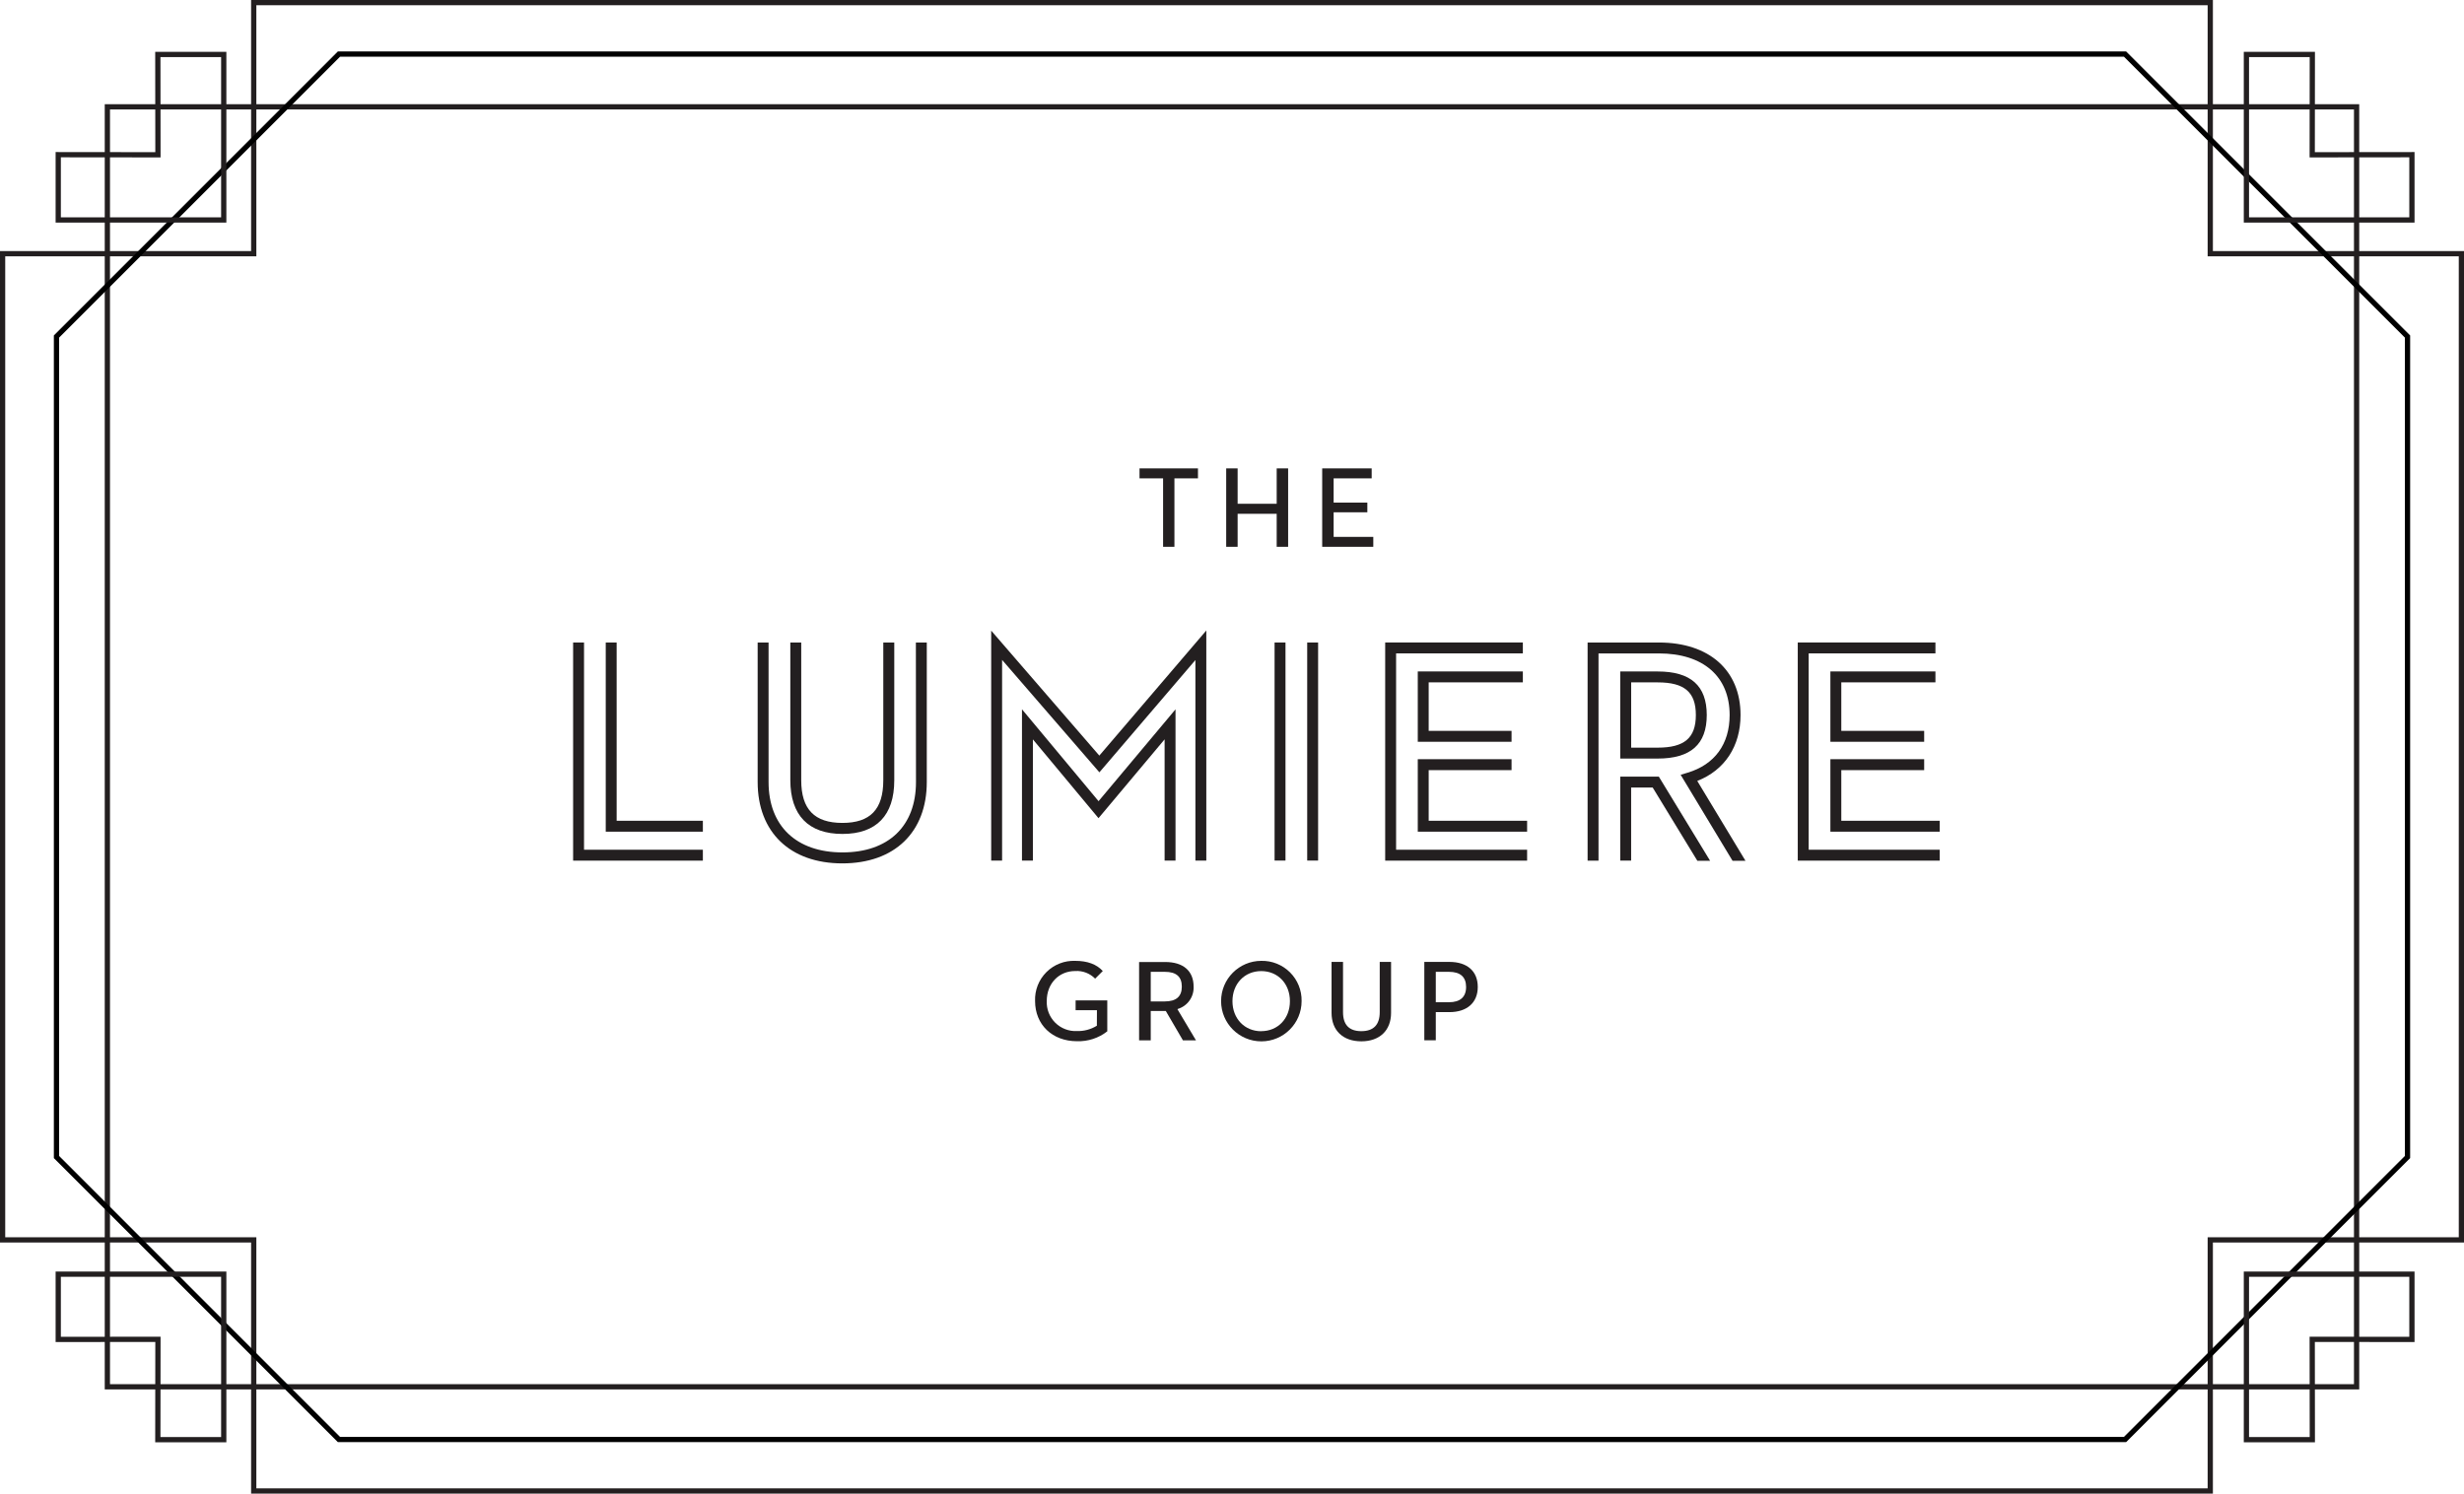
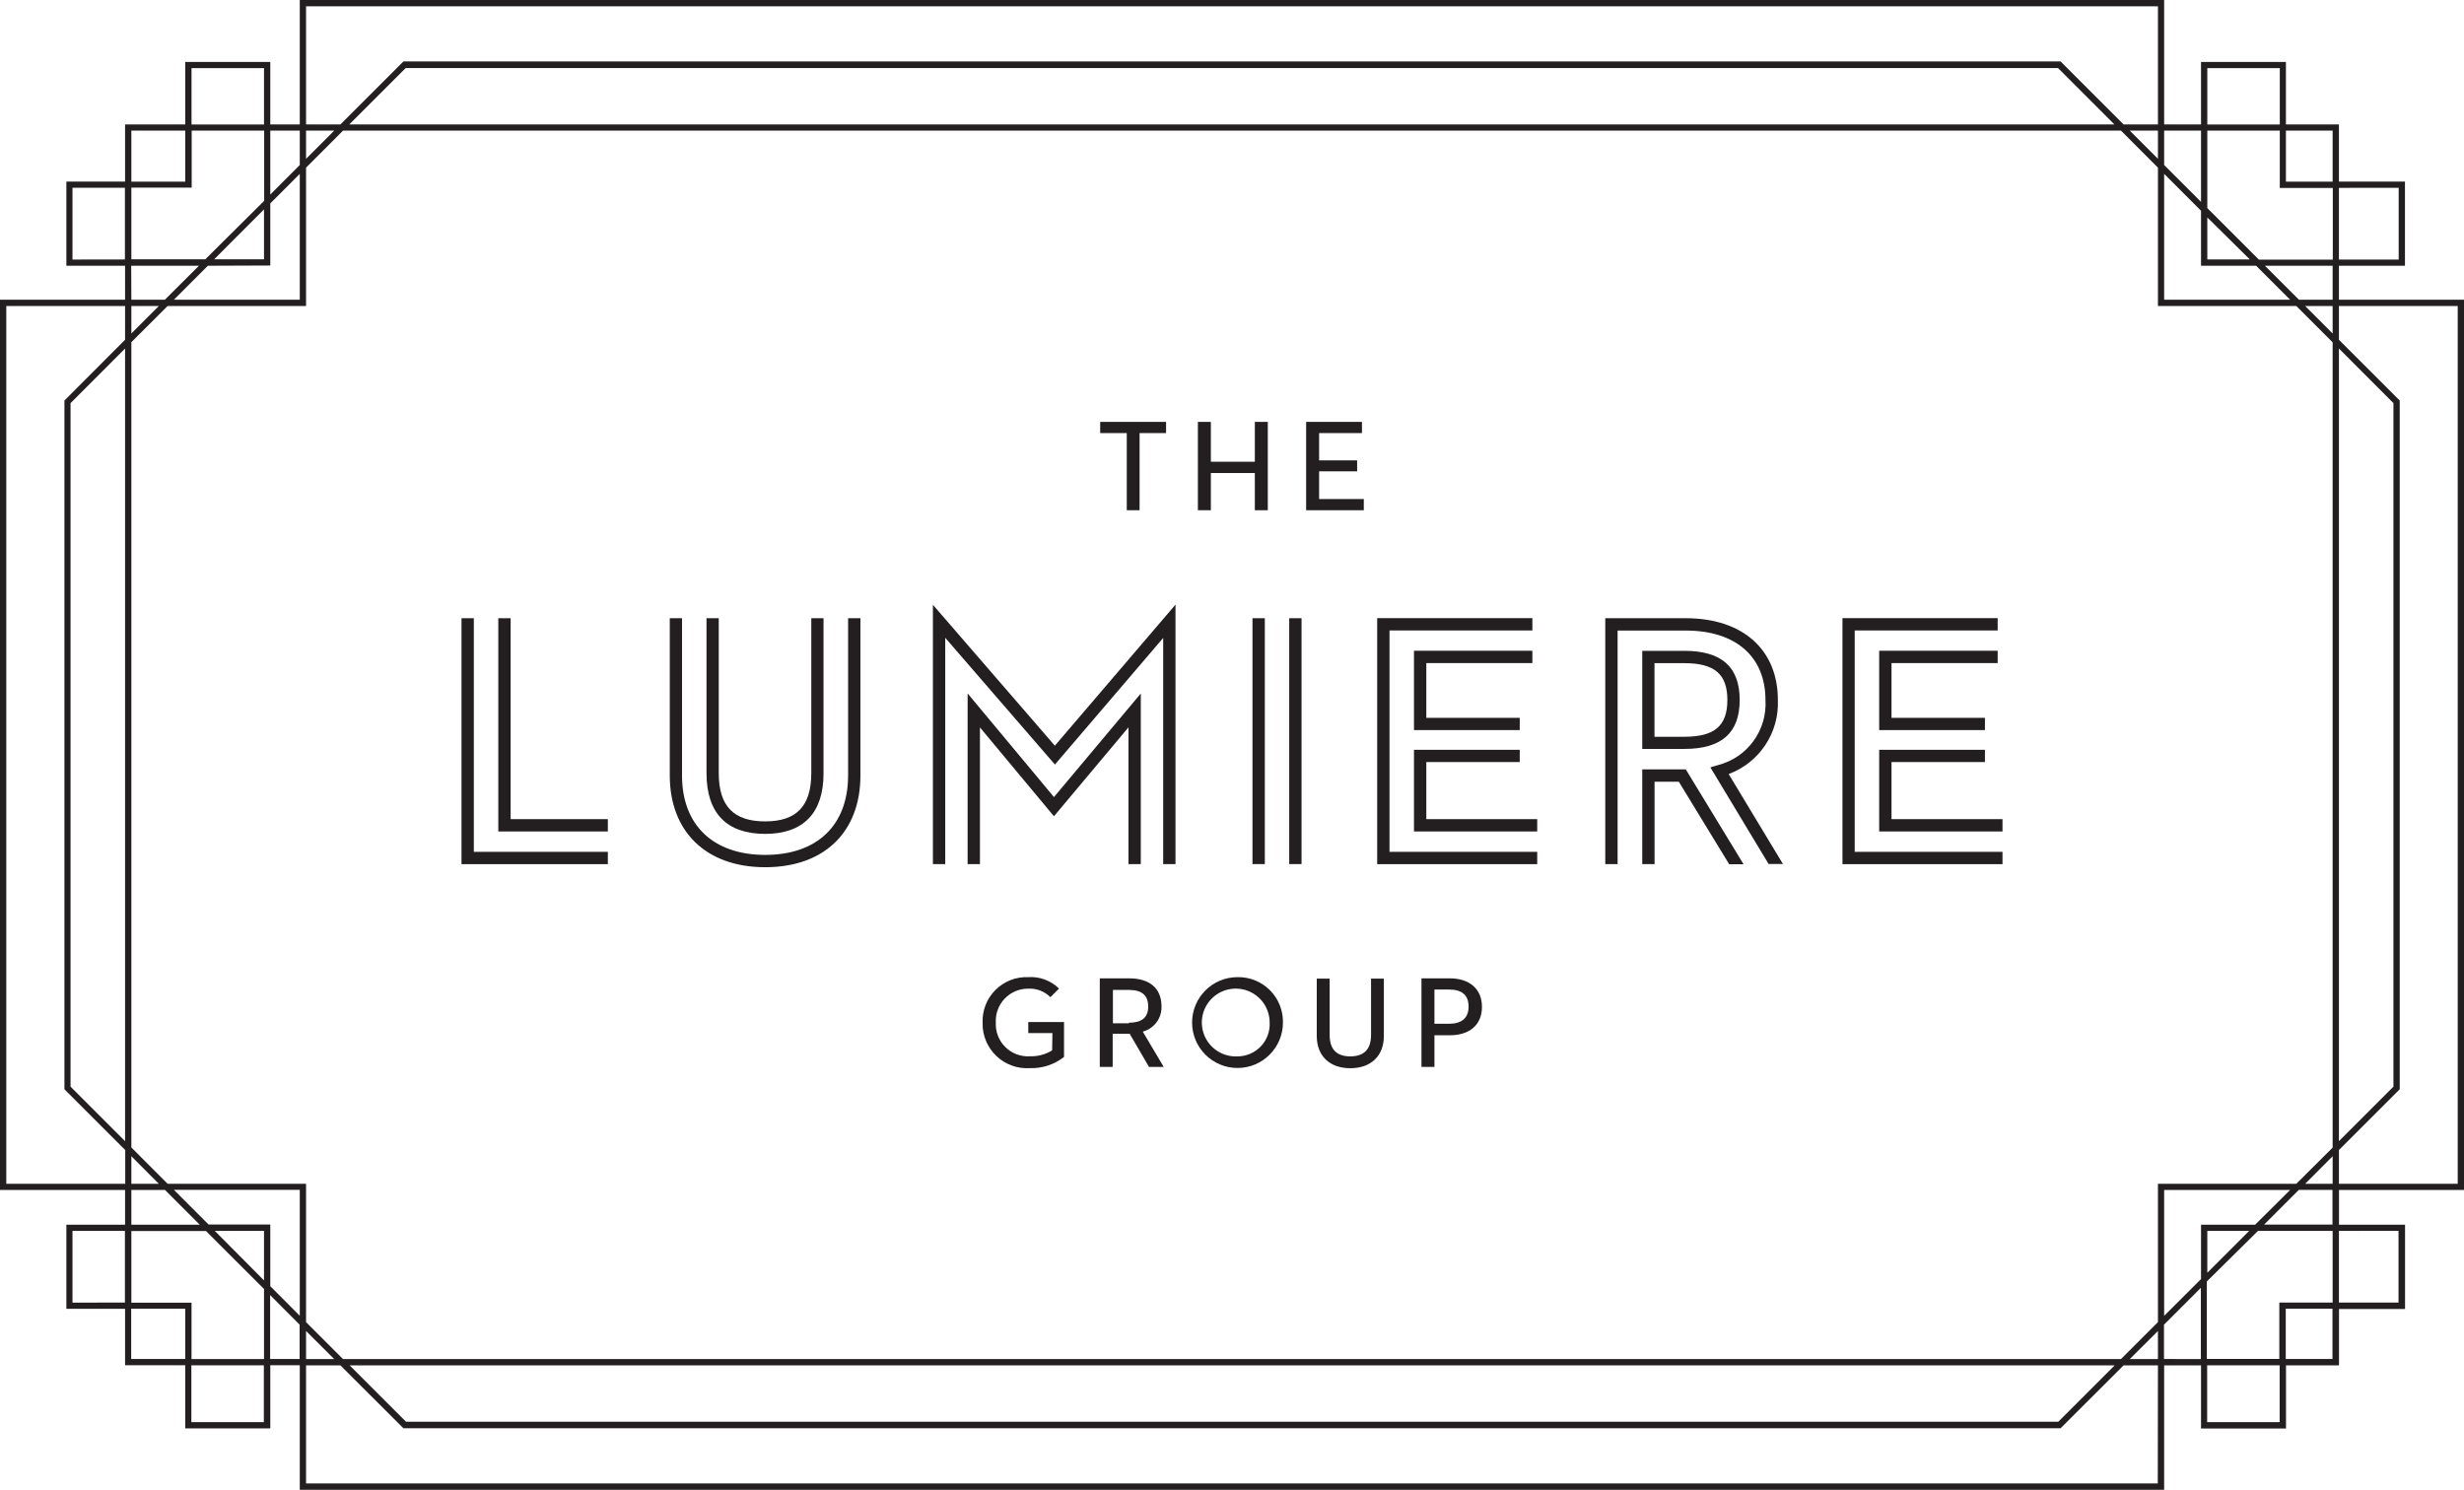
- <svg xmlns="http://www.w3.org/2000/svg" viewBox="0 0 700.18 424.47">
+ <svg xmlns="http://www.w3.org/2000/svg" viewBox="0 0 305.93 185">
  <defs>
-     <style>.border-1,.border-2{fill:none;stroke-width:1.49px;}.border-1{stroke:#231f20;}.border-2{stroke:#000;}.cls-3{fill:#231f20;}</style>
+     <style>.cls-1{fill:#231f20;}</style>
  </defs>
  <g id="Layer_2" data-name="Layer 2">
-     <g id="design">
-       <polygon class="border-1" points="72.1 0.74 72.1 72.1 0.74 72.1 0.74 352.37 72.1 352.37 72.1 423.73 628.08 423.73 628.08 352.37 699.44 352.37 699.44 72.1 628.08 72.1 628.08 0.74 72.1 0.74" />
-       <rect class="border-1" x="30.51" y="30.36" width="639.15" height="363.76" />
-       <polygon class="border-2" points="96.32 15.37 16.05 95.64 16.05 328.82 96.32 409.1 603.86 409.1 684.13 328.82 684.13 95.64 603.86 15.37 96.32 15.37" />
-       <polygon class="border-1" points="16.55 43.96 16.55 62.52 63.58 62.52 63.58 15.48 44.85 15.48 44.88 43.99 16.55 43.96" />
-       <polygon class="border-1" points="685.38 43.96 685.38 62.52 638.35 62.52 638.35 15.48 657.08 15.48 657.05 43.99 685.38 43.96" />
-       <polygon class="border-1" points="16.55 380.66 16.55 362.11 63.58 362.11 63.58 409.15 44.85 409.15 44.88 380.63 16.55 380.66" />
-       <polygon class="border-1" points="685.38 380.66 685.38 362.11 638.35 362.11 638.35 409.15 657.08 409.15 657.05 380.63 685.38 380.66" />
-       <polygon class="cls-3" points="330.51 155.4 333.73 155.4 333.73 135.95 340.42 135.95 340.42 133.12 323.81 133.12 323.81 135.95 330.51 135.95 330.51 155.4" />
-       <polygon class="cls-3" points="362.79 155.4 366.04 155.4 366.04 133.12 362.79 133.12 362.79 143.17 351.69 143.17 351.69 133.12 348.44 133.12 348.44 155.4 351.69 155.4 351.69 146.02 362.79 146.02 362.79 155.4" />
-       <polygon class="cls-3" points="378.97 145.59 388.55 145.59 388.55 142.84 378.97 142.84 378.97 135.95 389.78 135.95 389.78 133.12 375.72 133.12 375.72 155.4 390.24 155.4 390.24 152.58 378.97 152.58 378.97 145.59" />
-       <path class="cls-3" d="M311.69,291.54l-.06,0a10.16,10.16,0,0,1-5.6,1.48,8.19,8.19,0,0,1-8.58-8.54c0-4.94,3.41-8.52,8.11-8.52a7.29,7.29,0,0,1,5.64,2.17l2.17-2.17c-1.75-1.92-4.38-2.89-7.81-2.89a11,11,0,0,0-11.43,11.41c0,6.73,4.89,11.43,11.9,11.43a13.26,13.26,0,0,0,8.62-2.81v-8.79h-9v2.79h6.06Z" />
-       <path class="cls-3" d="M334.69,286.74a6.33,6.33,0,0,0,4.49-6.34c0-4.47-2.94-7-8.06-7h-7.43v22.27H327v-8.35h4.28l4.87,8.35h3.71l-5.27-8.85ZM331,284.6h-4v-8.41h4c3.25,0,4.83,1.38,4.83,4.21S334.2,284.6,331,284.6Z" />
-       <path class="cls-3" d="M358.4,273.07a11.44,11.44,0,1,0,11.47,11.44A11.22,11.22,0,0,0,358.4,273.07Zm0,20c-4.74,0-8.18-3.59-8.18-8.54s3.44-8.55,8.18-8.55,8.15,3.6,8.15,8.55S363.12,293.05,358.4,293.05Z" />
-       <path class="cls-3" d="M381.64,287.65V273.37h-3.26v14.48c0,5,3.24,8.09,8.46,8.09s8.45-3.1,8.45-8.09V273.37h-3.22v14.28c0,3.59-1.76,5.4-5.23,5.4S381.64,291.24,381.64,287.65Z" />
-       <path class="cls-3" d="M411.87,273.37h-7.13v22.27H408v-8h3.87c5,0,8.06-2.68,8.06-7.16S416.91,273.37,411.87,273.37Zm-.13,11.46H408v-8.64h3.74c3.23,0,4.87,1.45,4.87,4.31S414.92,284.83,411.74,284.83Z" />
-       <polygon class="cls-3" points="165.96 182.6 162.86 182.6 162.86 244.59 199.73 244.59 199.73 241.49 165.96 241.49 165.96 182.6" />
-       <polygon class="cls-3" points="432.74 193.92 432.74 190.82 402.88 190.82 402.88 210.81 429.53 210.81 429.53 207.71 405.98 207.71 405.98 193.92 432.74 193.92" />
-       <polygon class="cls-3" points="549.98 193.92 549.98 190.82 520.13 190.82 520.13 210.81 546.78 210.81 546.78 207.71 523.23 207.71 523.23 193.92 549.98 193.92" />
-       <path class="cls-3" d="M485,203.21c0-8.33-4.56-12.38-13.94-12.38H460.41v24.75h10.64C480.43,215.58,485,211.53,485,203.21Zm-13.94,9.27h-7.54V193.93h7.54c7.6,0,10.84,2.77,10.84,9.28S478.65,212.48,471.05,212.48Z" />
-       <polygon class="cls-3" points="175.23 182.6 172.13 182.6 172.13 236.36 199.73 236.36 199.73 233.26 175.23 233.26 175.23 182.6" />
-       <path class="cls-3" d="M239.4,237c9.63,0,14.72-5.27,14.72-15.24V182.6H251v39.13c0,8.28-3.69,12.14-11.62,12.14s-11.7-3.86-11.7-12.14V182.6h-3.1v39.13C224.6,231.7,229.72,237,239.4,237Z" />
-       <path class="cls-3" d="M260.29,222.25c0,12.53-7.81,20-20.89,20s-21-7.49-21-20V182.6h-3.1v39.65c0,14.26,9.22,23.12,24.06,23.12s24-8.86,24-23.12V182.6h-3.1Z" />
-       <polygon class="cls-3" points="281.66 179.22 281.66 244.58 284.76 244.58 284.76 187.54 312.27 219.33 312.41 219.49 339.69 187.58 339.69 244.58 342.79 244.58 342.79 179.18 312.39 214.74 281.66 179.22" />
-       <polygon class="cls-3" points="290.73 201.96 290.41 201.57 290.41 244.58 293.51 244.58 293.51 210.13 312.02 232.36 312.16 232.52 330.94 210.12 330.94 244.58 334.04 244.58 334.04 201.59 312.17 227.69 290.73 201.96" />
-       <rect class="cls-3" x="362.19" y="182.6" width="3.1" height="61.97" />
-       <rect class="cls-3" x="371.46" y="182.6" width="3.1" height="61.97" />
-       <polygon class="cls-3" points="396.72 185.69 432.74 185.69 432.74 182.59 393.62 182.59 393.62 244.59 433.95 244.59 433.95 241.49 396.72 241.49 396.72 185.69" />
-       <polygon class="cls-3" points="405.98 218.87 429.53 218.87 429.53 215.76 402.88 215.76 402.88 236.36 433.95 236.36 433.95 233.26 405.98 233.26 405.98 218.87" />
-       <polygon class="cls-3" points="513.96 185.69 549.98 185.69 549.98 182.59 510.86 182.59 510.86 244.59 551.2 244.59 551.2 241.49 513.96 241.49 513.96 185.69" />
-       <polygon class="cls-3" points="523.23 233.26 523.23 218.87 546.78 218.87 546.78 215.76 520.13 215.76 520.13 236.36 551.2 236.36 551.2 233.26 523.23 233.26" />
-       <polygon class="cls-3" points="471.38 220.71 460.41 220.71 460.41 244.58 463.51 244.58 463.51 223.81 469.63 223.81 482.27 244.54 482.32 244.63 485.95 244.63 471.43 220.8 471.38 220.71" />
-       <path class="cls-3" d="M494.6,203.21c0-12.71-8.89-20.61-23.2-20.61H451.14v62h3.1V185.7H471.4c12.59,0,20.1,6.55,20.1,17.51,0,8.27-4.25,14.1-12,16.4l-1.92.58,14.69,24.35.05.09H496L482.3,221.94C490.12,218.88,494.6,212.06,494.6,203.21Z" />
+     <g id="Layer_1-2" data-name="Layer 1">
+       <path class="cls-1" d="M305.93,147.77V37.22H290.4V33h8.2V22.55h-8.2v-7.1h-6.58V7.69H273.28v7.76H268.7V0H37.22V15.45H33.56V7.69H23v7.76H15.53v7.1H8.24V33h7.29v4.22H0V147.77H15.53v4.31H8.24v10.45h7.29v7H23v7.84H33.56v-7.84h3.66V185H268.7V169.55h4.58v7.84h10.55v-7.84h6.58v-7h8.2V152.08h-8.2v-4.31ZM305.15,38V147H290.4v-4.19l7.55-7.55V49.74l-7.55-7.55V38ZM274.06,158.05v-5.2h5.2Zm6.29-5.2h9.27v8.9H283v7h-9v-9.62Zm-7.07-.77v6.75l-4.58,4.57V147.77h15.64L280,152.08ZM267.93,147v17.18l-4.59,4.59H42.59L38,164.18V147H20.81l-4.5-4.51v-100L20.81,38H38V20.82l4.59-4.6H263.34l4.59,4.6V38h17.18l4.51,4.51v100L285.11,147Zm0,18.28v3.49h-3.5Zm-5.37,4.27-7,7H50.41l-7-7ZM41.5,168.77H38v-3.49ZM26.67,152.85h6.11V159Zm6.11,7.21v8.71h-9v-7H16.31v-8.9h9.27Zm-6.88-8-4.31-4.31H37.22v15.64l-3.66-3.67v-7.66ZM19.72,147H16.31v-3.42Zm-4.19-5.29-6.77-6.77V50.06l6.77-6.78Zm.78-100.3V38h3.41ZM32.78,26v6.2H26.59Zm-7.29,6.2H16.31v-8.9H23.8V16.22h9v8.72Zm8.07.77V25.26l3.66-3.67V37.22H21.59L25.81,33ZM38,19.72v-3.5h3.5Zm5.37-4.27,7-7H255.52l7,7Zm221.06.77h3.5v3.5Zm14.91,16h-5.28V27Zm-5.28-6.38V16.22h9v7.12h6.58v8.9h-9.18ZM280.12,33l4.22,4.22H268.7V21.59l4.58,4.58V33Zm6.09,5h3.41v3.41Zm4.19,5.28,6.77,6.78v84.88l-6.77,6.77Zm-.78,100.3V147h-3.41Zm0-106.36h-4.18L281.21,33h8.41Zm8.2-13.9v8.91H290.4v-8.9Zm-8.2-7.1v6.34h-5.8V16.22ZM274.06,8.46h9v7h-9Zm-.78,7.76v8.85l-4.58-4.58V16.22ZM38,.78H267.93V15.45h-4.27l-7.82-7.82H50.09l-7.82,7.82H38Zm-.78,15.44v4.27l-3.66,3.67V16.22ZM23.78,8.46h9v7h-9Zm-7.47,7.76H23v6.34H16.31ZM9,32.23V23.32h6.51v8.9Zm7.29.77h8.41l-4.23,4.22H16.31ZM.78,147V38H15.53v4.19L8,49.74v85.52l7.55,7.55V147Zm15.53.77h4.18l4.31,4.31H16.31ZM9,161.76v-8.91h6.51v8.9Zm7.29,7v-6.25H23v6.25Zm16.47,7.84h-9v-7.06h9Zm.78-7.84v-7.94l3.66,3.67v4.27Zm234.37,15.45H38V169.55h4.27l7.82,7.81H255.84l7.82-7.81h4.27Zm.77-15.45V164.5l4.58-4.58v8.85Zm14.36,7.84h-9v-7.06h9Zm6.56-7.84h-5.8v-6.25h5.8Zm8.2-15.92v8.91H290.4v-8.9Zm-8.2-.77h-8.49l4.31-4.31h4.18Z" />
+       <polygon class="cls-1" points="139.9 63.36 141.49 63.36 141.49 53.78 144.78 53.78 144.78 52.39 136.6 52.39 136.6 53.78 139.9 53.78 139.9 63.36" />
+       <polygon class="cls-1" points="155.8 63.36 157.41 63.36 157.41 52.39 155.8 52.39 155.8 57.34 150.34 57.34 150.34 52.39 148.73 52.39 148.73 63.36 150.34 63.36 150.34 58.74 155.8 58.74 155.8 63.36" />
+       <polygon class="cls-1" points="163.78 58.53 168.5 58.53 168.5 57.17 163.78 57.17 163.78 53.78 169.1 53.78 169.1 52.39 162.17 52.39 162.17 63.36 169.33 63.36 169.33 61.97 163.78 61.97 163.78 58.53" />
+       <path class="cls-1" d="M130.63,130.44h0a5,5,0,0,1-2.76.73,4,4,0,0,1-4.23-4.21,4,4,0,0,1,4-4.19,3.64,3.64,0,0,1,2.78,1.06l1.07-1.07a5,5,0,0,0-3.85-1.42A5.45,5.45,0,0,0,122,127a5.51,5.51,0,0,0,5.87,5.64,6.52,6.52,0,0,0,4.24-1.39v-4.33h-4.44v1.37h3Z" />
+       <path class="cls-1" d="M142,128.07a3.12,3.12,0,0,0,2.21-3.12c0-2.2-1.45-3.46-4-3.46h-3.66v11h1.6v-4.12h2.11l2.4,4.12h1.83l-2.59-4.36Zm-1.82-1h-2v-4.14h2c1.6,0,2.38.67,2.38,2.07S141.72,127,140.14,127Z" />
+       <path class="cls-1" d="M153.64,121.34a5.64,5.64,0,1,0,5.65,5.63A5.53,5.53,0,0,0,153.64,121.34Zm0,9.84a4.21,4.21,0,1,1,4-4.21A4,4,0,0,1,153.64,131.18Z" />
+       <path class="cls-1" d="M165.09,128.52v-7h-1.6v7.13c0,2.46,1.59,4,4.16,4s4.17-1.53,4.17-4v-7.13h-1.59v7c0,1.77-.87,2.66-2.58,2.66S165.09,130.29,165.09,128.52Z" />
+       <path class="cls-1" d="M180,121.49h-3.51v11h1.61v-3.93H180c2.49,0,4-1.32,4-3.53S182.47,121.49,180,121.49Zm-.06,5.64h-1.84v-4.25h1.84c1.59,0,2.4.71,2.4,2.12S181.49,127.13,179.92,127.13Z" />
+       <polygon class="cls-1" points="58.83 76.77 57.3 76.77 57.3 107.31 75.47 107.31 75.47 105.78 58.83 105.78 58.83 76.77" />
+       <polygon class="cls-1" points="190.26 82.34 190.26 80.81 175.56 80.81 175.56 90.66 188.69 90.66 188.69 89.14 177.09 89.14 177.09 82.34 190.26 82.34" />
+       <polygon class="cls-1" points="248.03 82.34 248.03 80.81 233.32 80.81 233.32 90.66 246.45 90.66 246.45 89.14 234.85 89.14 234.85 82.34 248.03 82.34" />
+       <path class="cls-1" d="M216,86.92c0-4.11-2.25-6.1-6.87-6.1H203.9V93h5.24C213.76,93,216,91,216,86.92Zm-6.87,4.57h-3.71V82.35h3.71c3.74,0,5.34,1.36,5.34,4.57S212.88,91.49,209.14,91.49Z" />
+       <polygon class="cls-1" points="63.4 76.77 61.87 76.77 61.87 103.25 75.47 103.25 75.47 101.72 63.4 101.72 63.4 76.77" />
+       <path class="cls-1" d="M95,103.55c4.75,0,7.25-2.6,7.25-7.51V76.77h-1.52V96c0,4.08-1.82,6-5.73,6s-5.76-1.9-5.76-6V76.77H87.72V96C87.72,101,90.24,103.55,95,103.55Z" />
+       <path class="cls-1" d="M105.3,96.3c0,6.17-3.84,9.86-10.29,9.86s-10.33-3.69-10.33-9.86V76.77H83.16V96.3c0,7,4.54,11.39,11.85,11.39s11.82-4.36,11.82-11.39V76.77H105.3Z" />
+       <polygon class="cls-1" points="115.83 75.1 115.83 107.3 117.36 107.3 117.36 79.2 130.91 94.86 130.98 94.94 144.42 79.22 144.42 107.3 145.95 107.3 145.95 75.08 130.97 92.6 115.83 75.1" />
+       <polygon class="cls-1" points="120.3 86.3 120.14 86.11 120.14 107.3 121.67 107.3 121.67 90.33 130.79 101.28 130.86 101.36 140.11 90.32 140.11 107.3 141.64 107.3 141.64 86.12 130.86 98.98 120.3 86.3" />
+       <rect class="cls-1" x="155.51" y="76.77" width="1.53" height="30.53" />
+       <rect class="cls-1" x="160.07" y="76.77" width="1.53" height="30.53" />
+       <polygon class="cls-1" points="172.52 78.29 190.26 78.29 190.26 76.76 170.99 76.76 170.99 107.31 190.86 107.31 190.86 105.78 172.52 105.78 172.52 78.29" />
+       <polygon class="cls-1" points="177.09 94.63 188.69 94.63 188.69 93.11 175.56 93.11 175.56 103.25 190.86 103.25 190.86 101.72 177.09 101.72 177.09 94.63" />
+       <polygon class="cls-1" points="230.28 78.29 248.03 78.29 248.03 76.76 228.76 76.76 228.76 107.31 248.63 107.31 248.63 105.78 230.28 105.78 230.28 78.29" />
+       <polygon class="cls-1" points="234.85 101.72 234.85 94.63 246.45 94.63 246.45 93.11 233.32 93.11 233.32 103.25 248.63 103.25 248.63 101.72 234.85 101.72" />
+       <polygon class="cls-1" points="209.3 95.54 203.9 95.54 203.9 107.3 205.43 107.3 205.43 97.07 208.44 97.07 214.67 107.28 214.69 107.32 216.48 107.32 209.33 95.58 209.3 95.54" />
+       <path class="cls-1" d="M220.74,86.92c0-6.26-4.38-10.15-11.43-10.15h-10V107.3h1.53v-29h8.45c6.21,0,9.91,3.23,9.91,8.63a7.85,7.85,0,0,1-5.9,8.08l-.94.28,7.23,12,0,0h1.78l-6.74-11.17A9.38,9.38,0,0,0,220.74,86.92Z" />
    </g>
  </g>
</svg>
